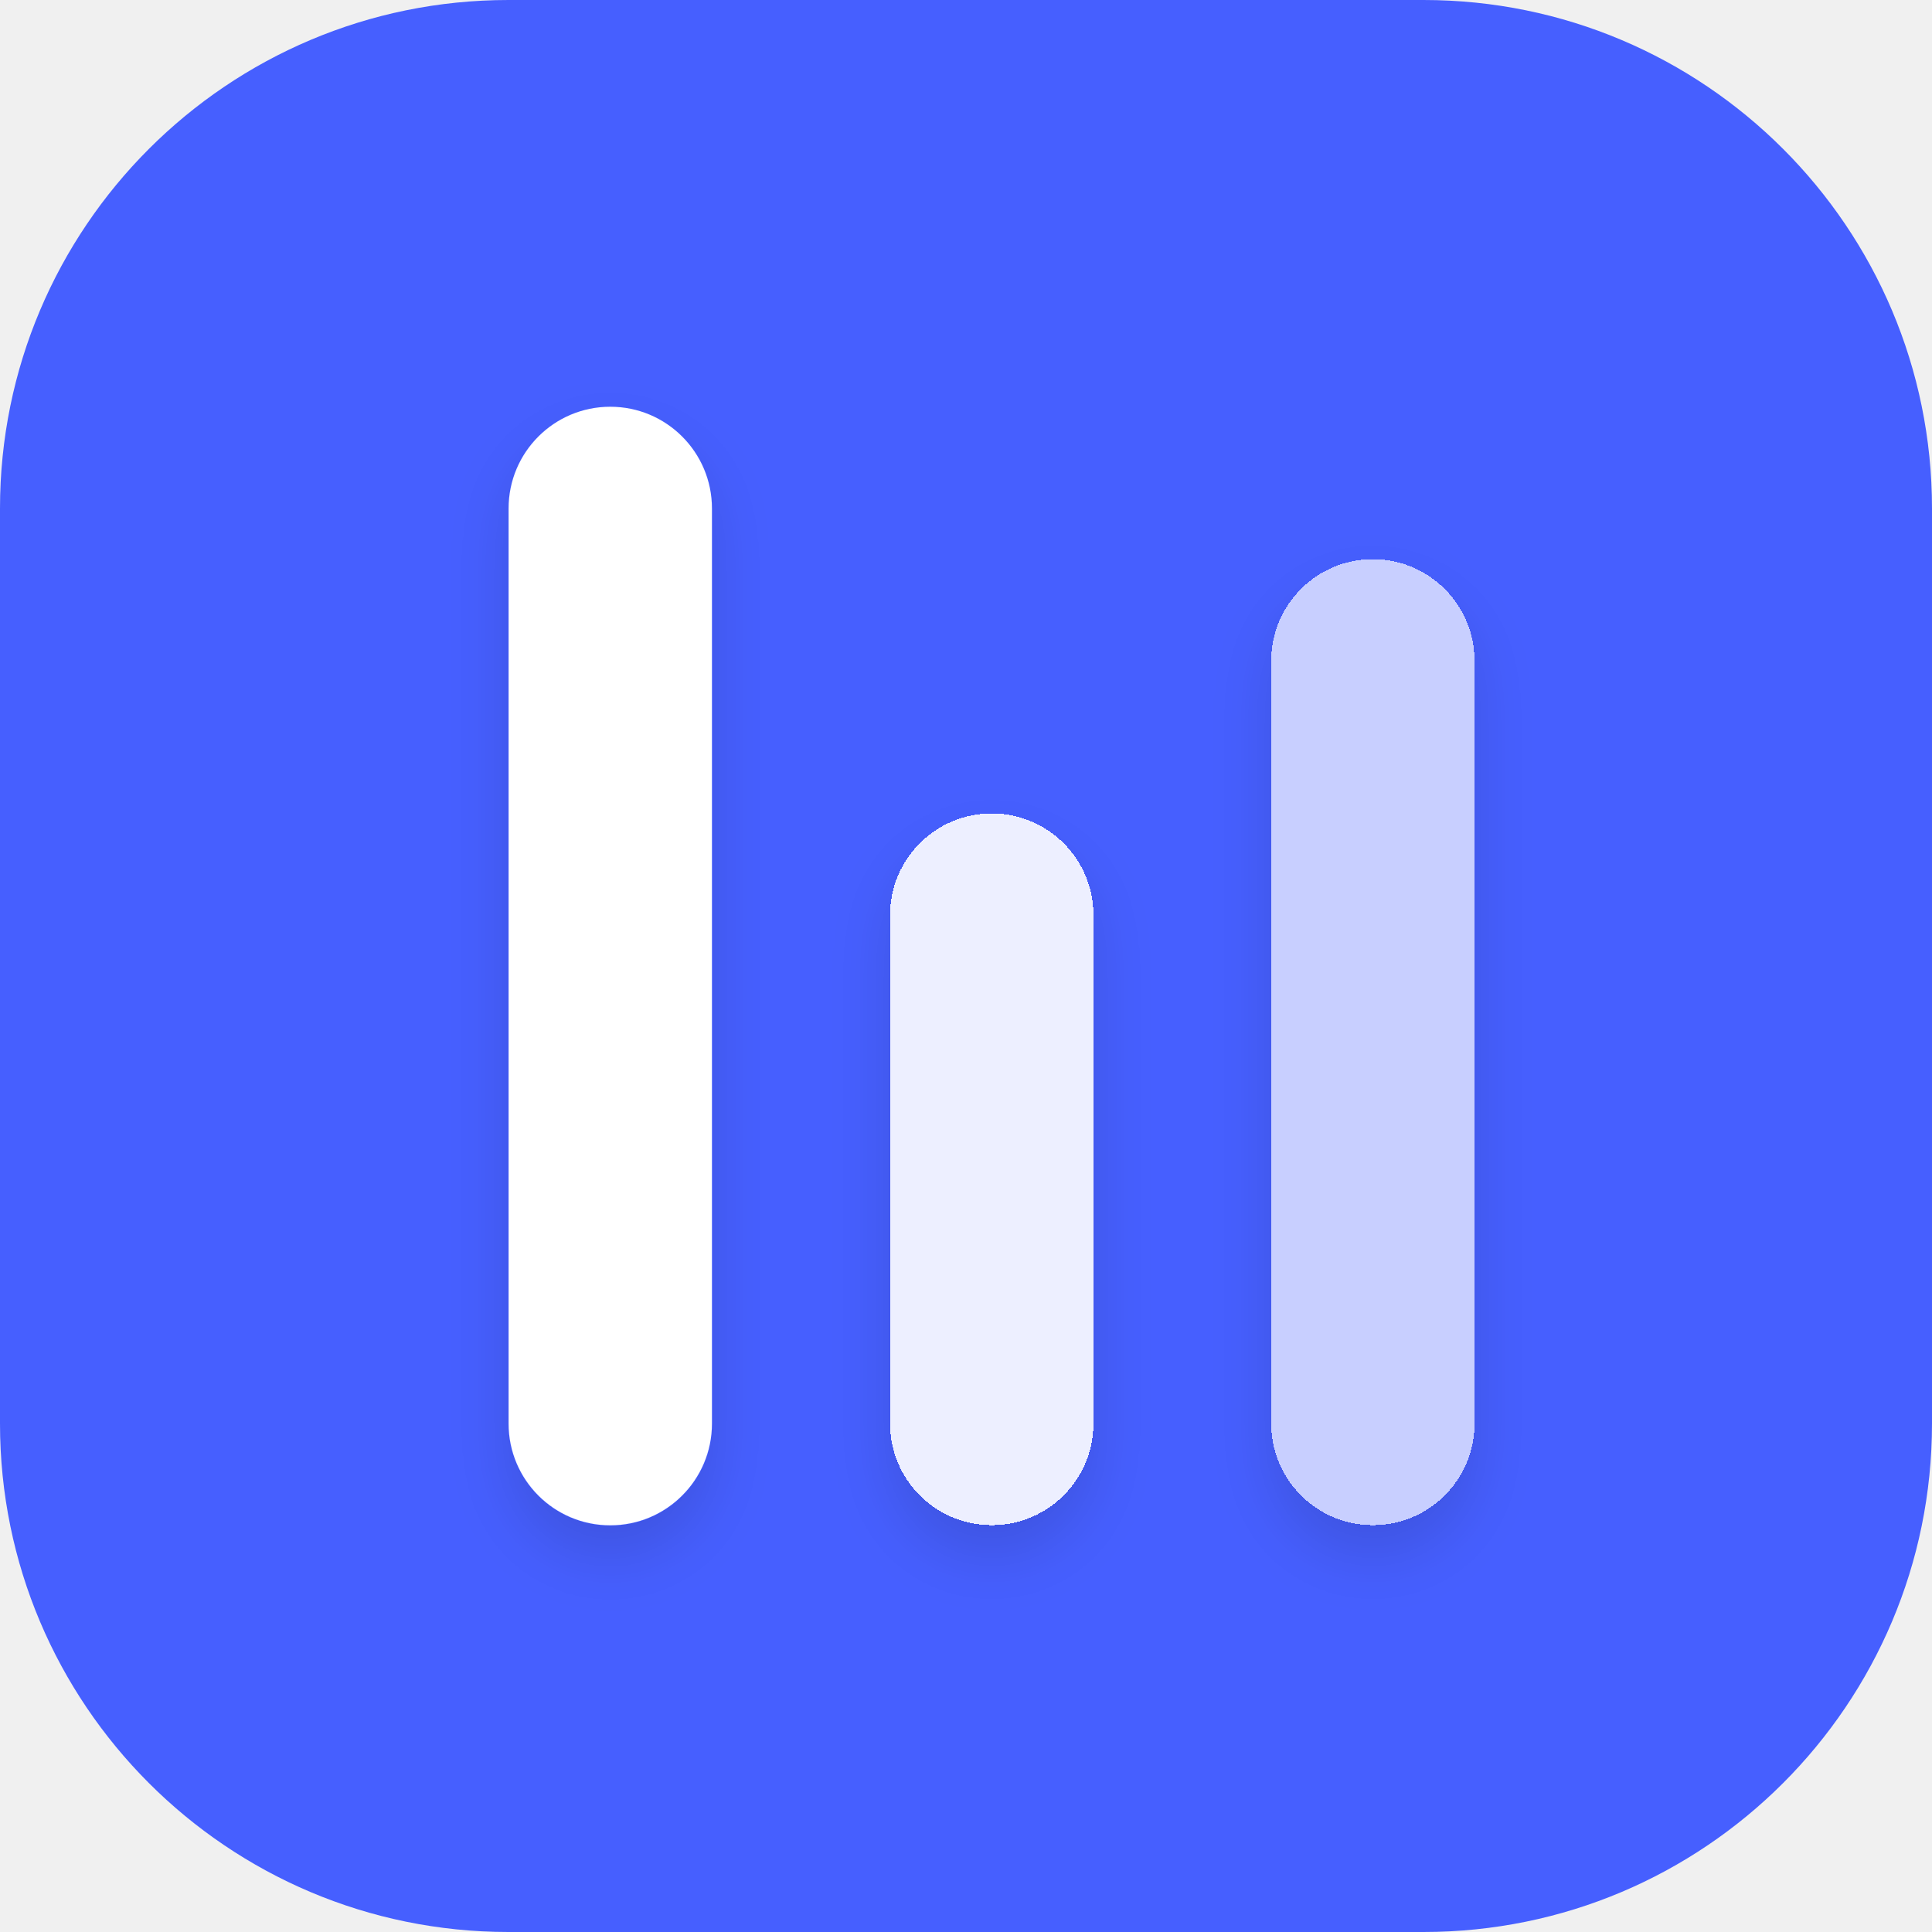
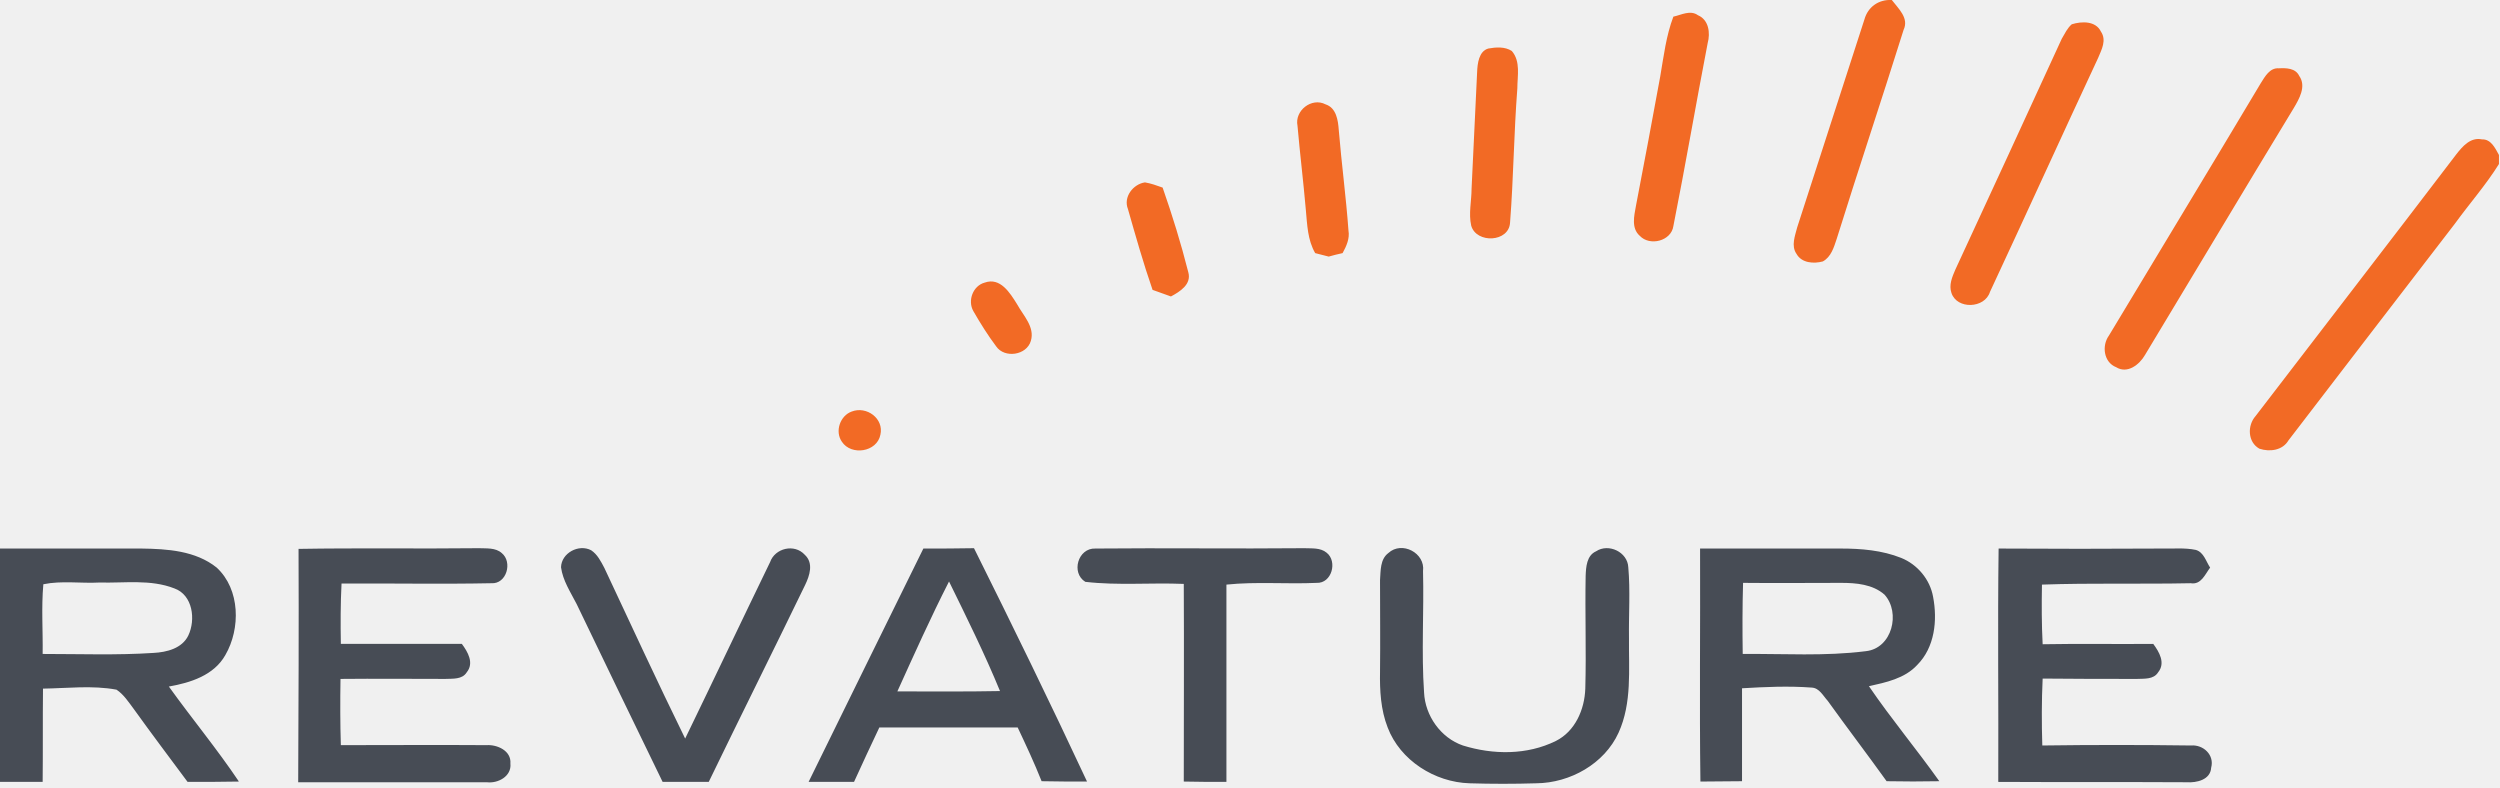
- <svg xmlns="http://www.w3.org/2000/svg" width="32" height="32" viewBox="0 0 32 32" fill="none">
-   <path d="M0 8.421C0 3.77 3.77 0 8.421 0H23.579C28.23 0 32 3.77 32 8.421V23.579C32 28.23 28.23 32 23.579 32H8.421C3.77 32 0 28.23 0 23.579V8.421Z" fill="#465FFF" />
-   <g filter="url(#filter0_d_1884_16361)">
-     <path d="M8.424 8.422C8.424 7.491 9.178 6.737 10.108 6.737C11.038 6.737 11.792 7.491 11.792 8.422V23.579C11.792 24.51 11.038 25.264 10.108 25.264C9.178 25.264 8.424 24.51 8.424 23.579V8.422Z" fill="white" />
-   </g>
-   <g filter="url(#filter1_d_1884_16361)">
-     <path d="M14.742 15.157C14.742 14.227 15.496 13.473 16.426 13.473C17.357 13.473 18.111 14.227 18.111 15.157V23.578C18.111 24.508 17.357 25.262 16.426 25.262C15.496 25.262 14.742 24.508 14.742 23.578V15.157Z" fill="white" fill-opacity="0.9" shape-rendering="crispEdges" />
-   </g>
-   <g filter="url(#filter2_d_1884_16361)">
-     <path d="M21.055 10.946C21.055 10.016 21.809 9.262 22.739 9.262C23.669 9.262 24.423 10.016 24.423 10.946V23.578C24.423 24.508 23.669 25.262 22.739 25.262C21.809 25.262 21.055 24.508 21.055 23.578V10.946Z" fill="white" fill-opacity="0.7" shape-rendering="crispEdges" />
+ <svg xmlns="http://www.w3.org/2000/svg" width="721" height="227" viewBox="0 0 721 227" fill="none">
+   <g clip-path="url(#clip0_4603_7730)">
+     <path d="M537.701 5.6C538.701 2 541.801 -0.2 545.601 -0C547.501 2.5 550.601 5.2 549.001 8.6C542.701 28.7 536.001 48.7 529.701 68.9C528.901 71.3 528.101 74.1 525.701 75.4C523.101 76.1 519.601 75.9 518.101 73.2C516.501 70.9 517.701 68 518.301 65.6C524.801 45.6 531.201 25.6 537.701 5.6ZM482.601 4.8C484.901 4.3 487.501 2.8 489.701 4.4C492.801 5.7 493.301 9.5 492.501 12.4C489.101 30 486.101 47.6 482.601 65.2C482.001 69.5 475.801 71.1 472.901 68C470.401 65.8 471.301 62.2 471.801 59.4C474.201 47 476.501 34.6 478.801 22.1C479.801 16.3 480.501 10.3 482.601 4.8ZM597.501 7C600.401 6.1 604.401 6 605.901 9.1C607.601 11.6 606.101 14.3 605.101 16.7C594.601 39.2 584.401 61.7 573.901 84.2C572.401 89 564.401 89.3 562.801 84.5C562.001 82.2 563.001 79.9 563.901 77.8C574.201 55.6 584.401 33.4 594.601 11.2C595.501 9.7 596.201 8.1 597.501 7ZM429.201 14C431.401 13.6 434.001 13.4 436.001 14.7C438.601 17.7 437.601 21.9 437.601 25.5C436.601 38.4 436.501 51.3 435.501 64.2C435.201 69.9 425.801 70.3 424.301 65.1C423.501 61.6 424.401 57.9 424.401 54.4C424.901 43.2 425.501 32 426.001 20.8C426.101 18.3 426.501 14.8 429.201 14ZM657.201 19.7C659.301 19.6 662.001 19.6 663.101 21.9C665.201 24.9 663.101 28.5 661.501 31.2C647.101 54.9 632.901 78.7 618.601 102.4C617.001 105.2 613.501 107.9 610.301 105.9C606.701 104.5 606.101 99.7 608.201 96.8C622.801 72.5 637.501 48.3 652.001 24C653.201 22.1 654.601 19.5 657.201 19.7ZM374.201 36.3C373.301 31.9 378.301 28 382.301 30.1C385.401 31.1 385.901 34.7 386.101 37.5C386.901 47.2 388.201 56.8 388.901 66.5C389.301 68.8 388.301 71 387.201 73C385.901 73.3 384.501 73.6 383.201 74C381.901 73.7 380.601 73.3 379.301 73C377.101 69.2 377.001 64.8 376.601 60.5C375.901 52.4 374.901 44.3 374.201 36.3ZM708.401 44.5C710.201 42.2 712.501 39.5 715.801 40.2C718.401 40.1 719.601 42.7 720.701 44.7V47.3C716.901 53.4 712.201 58.7 708.001 64.5C692.001 85.3 676.001 106.1 660.001 127C658.301 129.9 654.601 130.4 651.601 129.4C648.201 127.5 648.101 122.7 650.501 120C669.801 94.8 689.201 69.7 708.401 44.5ZM325.301 60.3C323.901 56.8 326.801 53.1 330.201 52.6C332.001 52.9 333.601 53.5 335.301 54.1C338.101 62.1 340.601 70.2 342.701 78.5C343.701 82 340.301 84.1 337.701 85.5C335.901 84.9 334.201 84.2 332.401 83.6C329.701 75.8 327.501 68 325.301 60.3ZM284.001 81.5C288.501 79.9 291.301 84.5 293.301 87.7C295.101 91 298.501 94.3 297.301 98.3C296.101 102.5 289.701 103.4 287.301 99.9C284.901 96.7 282.701 93.2 280.701 89.7C279.001 86.7 280.601 82.4 284.001 81.5ZM245.601 118.7C249.901 117 255.001 120.7 253.901 125.4C252.901 130.4 245.501 131.5 242.801 127.4C240.701 124.4 242.301 119.9 245.601 118.7Z" fill="#F26A25" />
+     <path d="M0 158.2C13.6 158.2 27.2 158.2 40.8 158.2C48.2 158.3 56.4 158.8 62.5 163.7C69.3 170 69.4 181.3 65 188.9C61.7 194.8 54.9 196.9 48.7 198C55.3 207.2 62.6 216 68.9 225.4C64 225.5 59 225.5 54.1 225.5C48.9 218.5 43.7 211.6 38.6 204.5C37.1 202.5 35.7 200.3 33.6 198.9C26.6 197.6 19.4 198.5 12.4 198.6C12.3 207.6 12.4 216.6 12.3 225.5C8.2 225.5 4.1 225.5 0 225.5V158.2M12.5 168.5C11.9 175.2 12.4 181.9 12.3 188.6C23 188.6 33.7 189 44.3 188.3C48.1 188.1 52.5 187 54.3 183.3C56.5 178.7 55.6 171.6 50.3 169.7C43.4 167 35.9 168.2 28.7 168C23.4 168.3 17.8 167.4 12.5 168.5ZM86.1 158.3C103.4 158 120.8 158.3 138.1 158.1C140.3 158.2 142.9 157.9 144.7 159.5C147.9 162.1 146.1 168.5 141.7 168.2C127.3 168.5 112.9 168.2 98.5 168.3C98.2 174.1 98.2 179.9 98.3 185.7C109.9 185.7 121.5 185.7 133.2 185.7C134.9 188 136.8 191.2 134.6 193.9C133.3 196 130.6 195.7 128.4 195.8C118.3 195.8 108.3 195.7 98.2 195.8C98.1 202.2 98.1 208.6 98.3 214.9C112.3 214.9 126.3 214.8 140.3 214.9C143.4 214.7 147.5 216.5 147.2 220.2C147.6 223.9 143.6 226 140.4 225.6C122.3 225.6 104.1 225.6 86 225.6C86.1 203.1 86.2 180.7 86.1 158.3ZM266.3 158.2C271.2 158.2 276 158.2 280.9 158.1C292 180.4 303 202.9 313.5 225.4C309.1 225.4 304.8 225.4 300.4 225.3C298.3 220 295.9 214.9 293.5 209.8C280.2 209.8 266.9 209.8 253.6 209.8C251.1 215 248.7 220.3 246.3 225.5C241.9 225.5 237.6 225.5 233.2 225.5C244.2 203 255.3 180.6 266.3 158.2ZM258.8 199.4C268.7 199.4 278.5 199.5 288.4 199.3C284 188.6 278.8 178.1 273.7 167.7C268.4 178.1 263.6 188.8 258.8 199.4ZM313 167.8C308.8 165.2 310.9 158 315.9 158.2C335.9 158 356 158.3 376.1 158.1C378.3 158.2 380.8 157.9 382.6 159.4C385.8 161.9 384.1 168.3 379.7 168.1C371.1 168.5 362.4 167.7 353.7 168.6C353.7 187.6 353.7 206.5 353.7 225.5C349.6 225.5 345.5 225.5 341.4 225.4C341.4 206.4 341.5 187.4 341.4 168.4C331.9 168 322.4 168.9 313 167.8ZM490.3 158.2C503.8 158.2 517.4 158.2 530.9 158.2C536.8 158.2 542.8 158.7 548.3 160.9C553 162.8 556.6 167.1 557.5 172.1C558.8 178.9 558 186.7 552.9 191.8C549.3 195.7 543.9 196.8 539 197.9C545.4 207.3 552.7 216 559.3 225.3C554.2 225.4 549.2 225.4 544.1 225.3C538.5 217.5 532.7 209.9 527.1 202.1C525.8 200.7 524.7 198.4 522.5 198.3C515.8 197.8 509.1 198.1 502.4 198.5C502.4 207.4 502.4 216.4 502.4 225.3C498.4 225.3 494.4 225.4 490.4 225.4C490.1 203.1 490.4 180.6 490.3 158.2ZM502.6 188.6C514.4 188.5 526.3 189.3 538.1 187.8C545.7 187 548.2 176.7 543.5 171.5C540.1 168.5 535.3 168.1 531 168.1C521.6 168.1 512.2 168.2 502.7 168.1C502.5 174.9 502.5 181.7 502.6 188.6ZM576.4 158.2C592 158.3 607.7 158.3 623.3 158.2C626.6 158.3 630 157.9 633.3 158.6C635.6 159.3 636.2 161.9 637.4 163.7C635.9 165.7 634.8 168.7 631.8 168.2C617.5 168.5 603.2 168.1 588.9 168.6C588.8 174.3 588.8 180.1 589.1 185.8C599.7 185.6 610.3 185.8 621 185.7C622.7 188 624.6 191.2 622.4 193.9C621.1 196 618.4 195.7 616.3 195.8C607.2 195.8 598.2 195.8 589.1 195.7C588.8 202.1 588.8 208.6 589 215C603.3 214.8 617.6 214.8 631.9 215C635.4 214.7 638.7 217.7 637.7 221.4C637.5 224.9 633.5 225.8 630.6 225.6C612.5 225.5 594.4 225.6 576.3 225.5C576.4 203 576.1 180.6 576.4 158.2ZM161.8 163.6C161.9 159.5 166.9 156.8 170.5 158.7C172.3 159.9 173.3 161.9 174.3 163.8C182 180.2 189.6 196.7 197.6 213C205.8 196.1 213.9 179 222.1 162.1C223.5 158.1 229.1 156.7 232.1 160C234.7 162.4 233.5 166 232.2 168.7C223 187.7 213.6 206.5 204.4 225.5C200 225.5 195.5 225.5 191.1 225.5C182.8 208.4 174.5 191.3 166.3 174.2C164.5 170.7 162.3 167.4 161.8 163.6ZM400.4 159.5C404.3 155.9 411.1 159.5 410.4 164.7C410.7 176.4 409.9 188.1 410.7 199.7C411 206.4 415.5 212.8 421.9 215C430.6 217.7 440.4 217.8 448.7 213.7C454.3 210.9 457 204.6 457.2 198.6C457.5 187.8 457.1 176.9 457.3 166.1C457.4 163.5 457.6 160.2 460.3 159C463.9 156.6 469.4 159.2 469.6 163.6C470.2 170.4 469.7 177.2 469.8 184C469.7 193.1 470.7 202.7 466.8 211.3C462.7 220.3 452.8 225.8 443.1 225.9C436.7 226.1 430.2 226.1 423.8 225.9C413.8 225.6 403.8 219.3 400.2 209.8C398.2 204.7 397.9 199.1 398 193.7C398.1 184.9 398 176.1 398 167.3C398.2 164.6 398 161.3 400.4 159.5Z" fill="#474C55" />
  </g>
  <defs>
-     <filter id="filter0_d_1884_16361" x="7.424" y="6.237" width="5.368" height="20.526" filterUnits="userSpaceOnUse" color-interpolation-filters="sRGB">
-       <feFlood flood-opacity="0" result="BackgroundImageFix" />
-       <feColorMatrix in="SourceAlpha" type="matrix" values="0 0 0 0 0 0 0 0 0 0 0 0 0 0 0 0 0 0 127 0" result="hardAlpha" />
-       <feOffset dy="0.5" />
-       <feGaussianBlur stdDeviation="0.5" />
-       <feComposite in2="hardAlpha" operator="out" />
-       <feColorMatrix type="matrix" values="0 0 0 0 0 0 0 0 0 0 0 0 0 0 0 0 0 0 0.12 0" />
-       <feBlend mode="normal" in2="BackgroundImageFix" result="effect1_dropShadow_1884_16361" />
-       <feBlend mode="normal" in="SourceGraphic" in2="effect1_dropShadow_1884_16361" result="shape" />
-     </filter>
-     <filter id="filter1_d_1884_16361" x="13.742" y="12.973" width="5.368" height="13.789" filterUnits="userSpaceOnUse" color-interpolation-filters="sRGB">
-       <feFlood flood-opacity="0" result="BackgroundImageFix" />
-       <feColorMatrix in="SourceAlpha" type="matrix" values="0 0 0 0 0 0 0 0 0 0 0 0 0 0 0 0 0 0 127 0" result="hardAlpha" />
-       <feOffset dy="0.5" />
-       <feGaussianBlur stdDeviation="0.5" />
-       <feComposite in2="hardAlpha" operator="out" />
-       <feColorMatrix type="matrix" values="0 0 0 0 0 0 0 0 0 0 0 0 0 0 0 0 0 0 0.12 0" />
-       <feBlend mode="normal" in2="BackgroundImageFix" result="effect1_dropShadow_1884_16361" />
-       <feBlend mode="normal" in="SourceGraphic" in2="effect1_dropShadow_1884_16361" result="shape" />
-     </filter>
-     <filter id="filter2_d_1884_16361" x="20.055" y="8.762" width="5.368" height="18" filterUnits="userSpaceOnUse" color-interpolation-filters="sRGB">
-       <feFlood flood-opacity="0" result="BackgroundImageFix" />
-       <feColorMatrix in="SourceAlpha" type="matrix" values="0 0 0 0 0 0 0 0 0 0 0 0 0 0 0 0 0 0 127 0" result="hardAlpha" />
-       <feOffset dy="0.5" />
-       <feGaussianBlur stdDeviation="0.5" />
-       <feComposite in2="hardAlpha" operator="out" />
-       <feColorMatrix type="matrix" values="0 0 0 0 0 0 0 0 0 0 0 0 0 0 0 0 0 0 0.12 0" />
-       <feBlend mode="normal" in2="BackgroundImageFix" result="effect1_dropShadow_1884_16361" />
-       <feBlend mode="normal" in="SourceGraphic" in2="effect1_dropShadow_1884_16361" result="shape" />
-     </filter>
+     <clipPath id="clip0_4603_7730">
+       <rect width="720.7" height="226.1" fill="white" />
+     </clipPath>
  </defs>
</svg>
